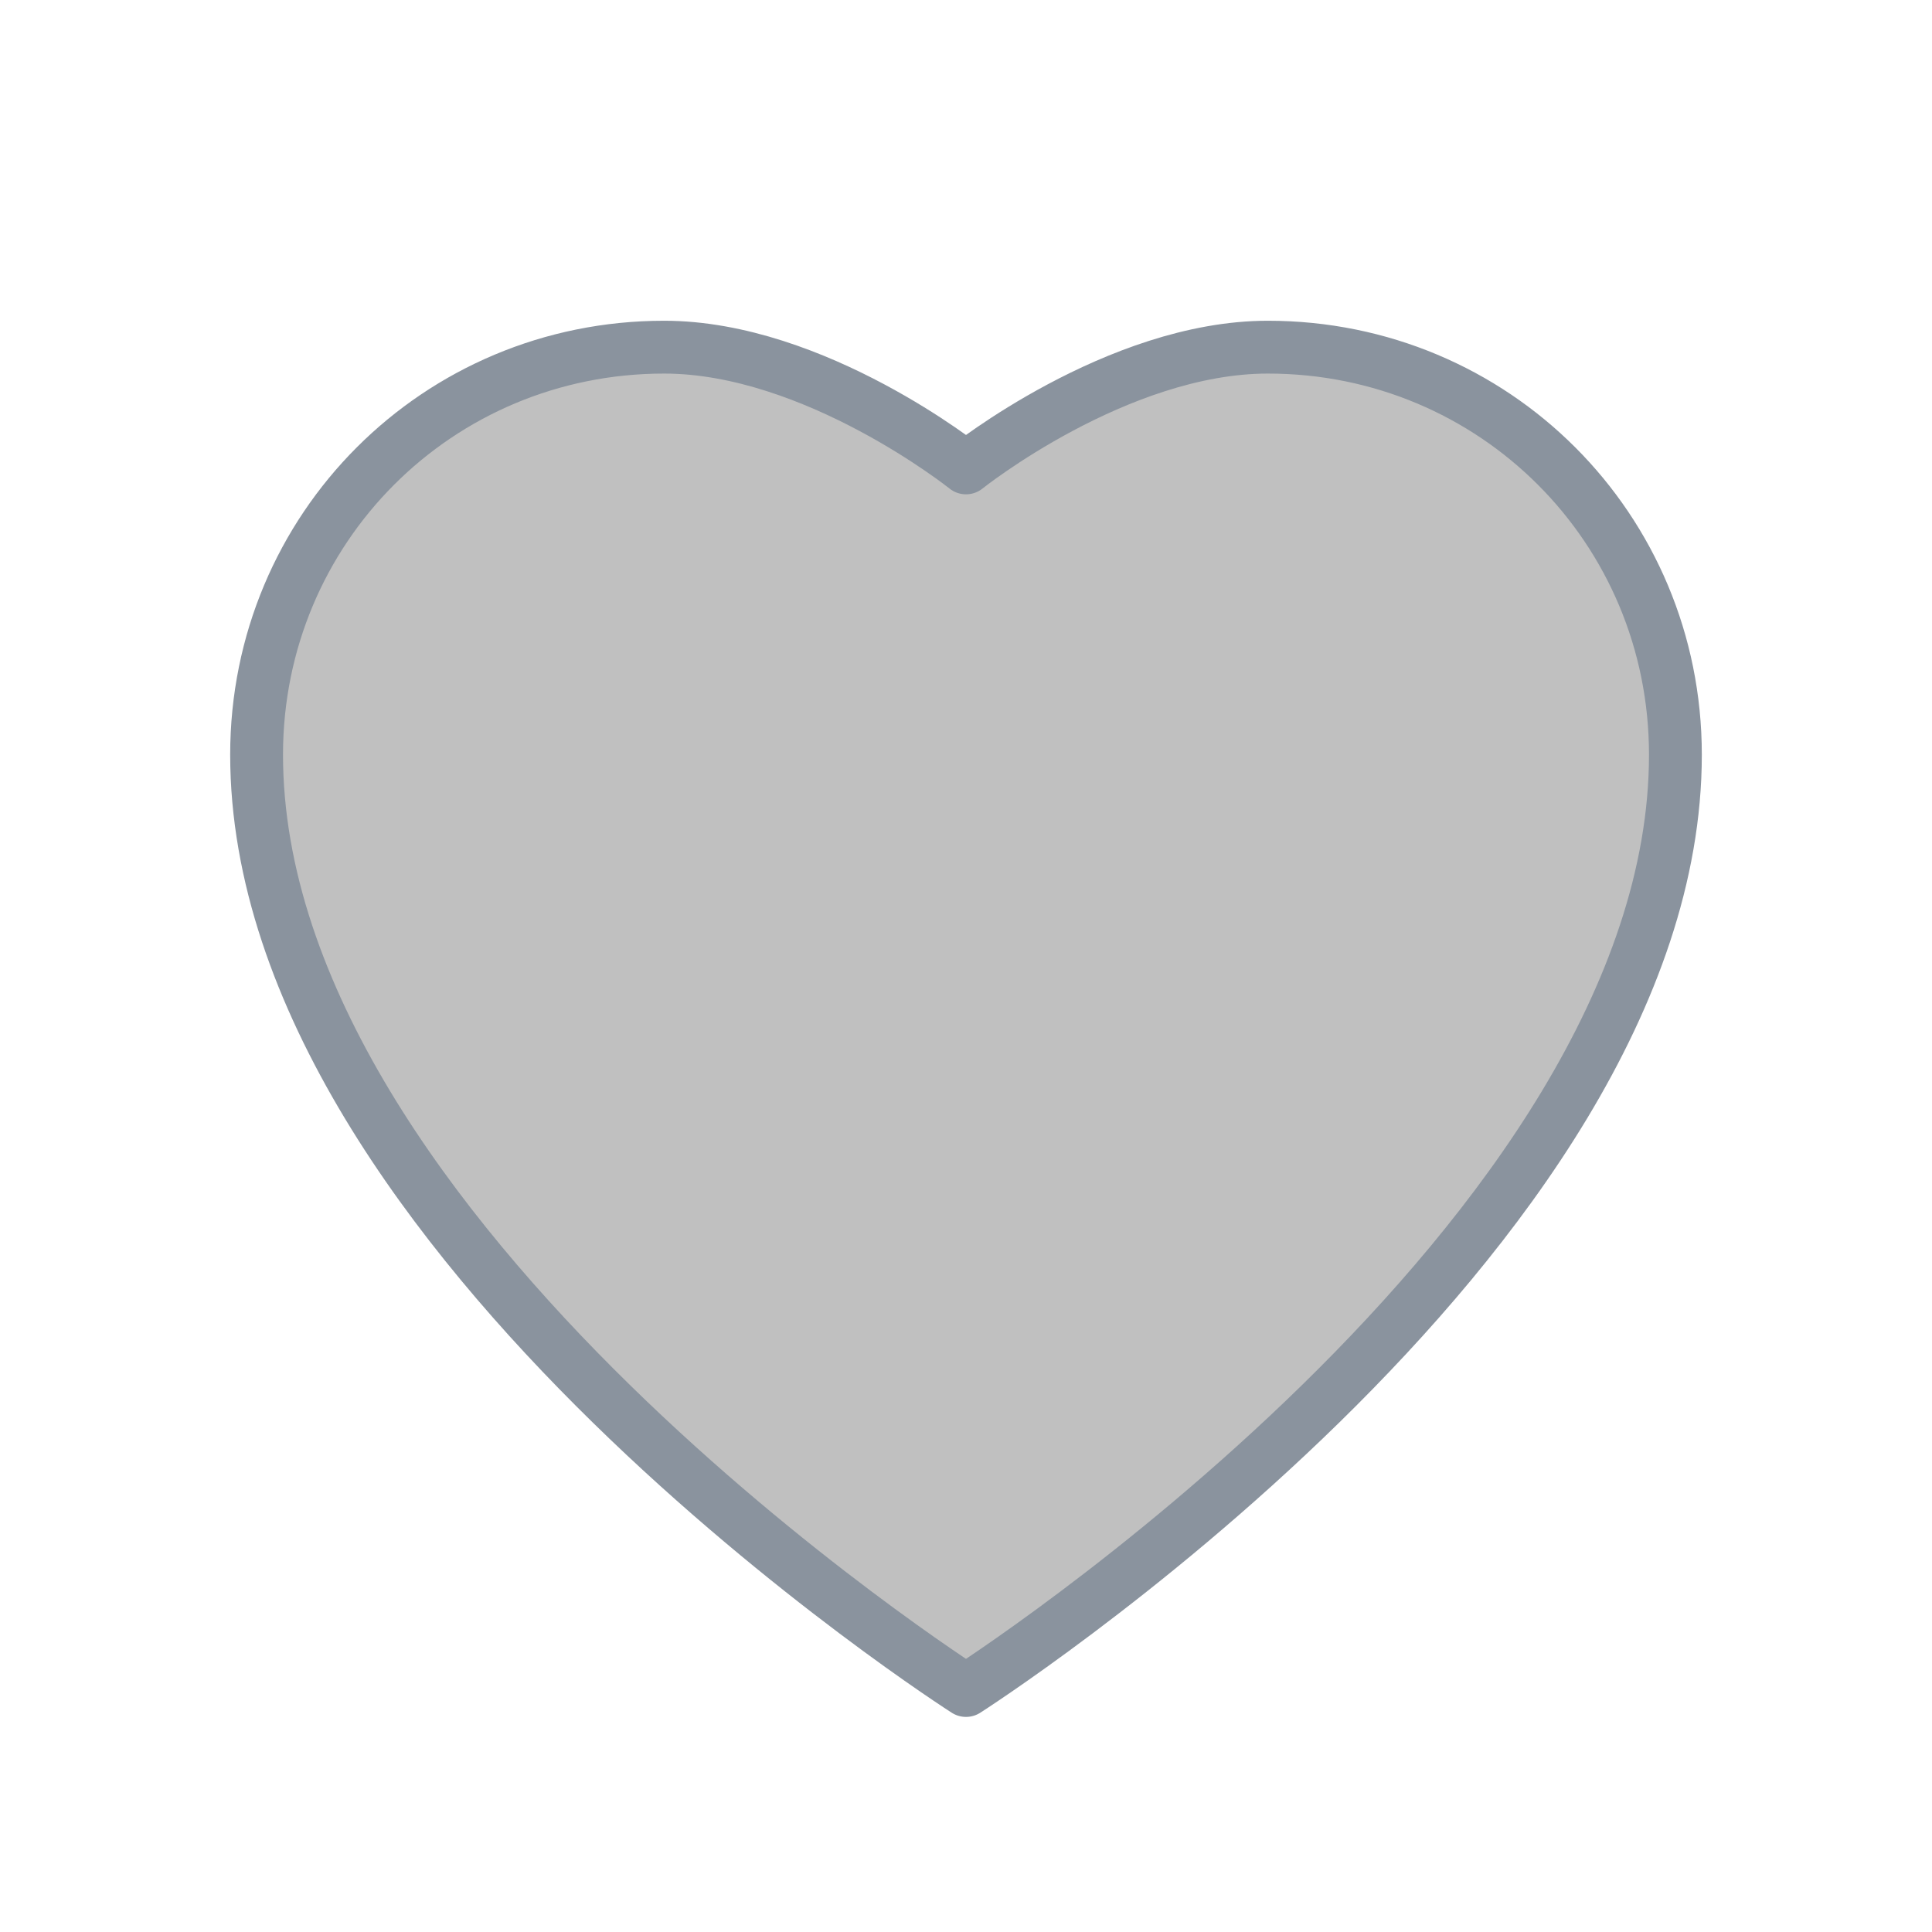
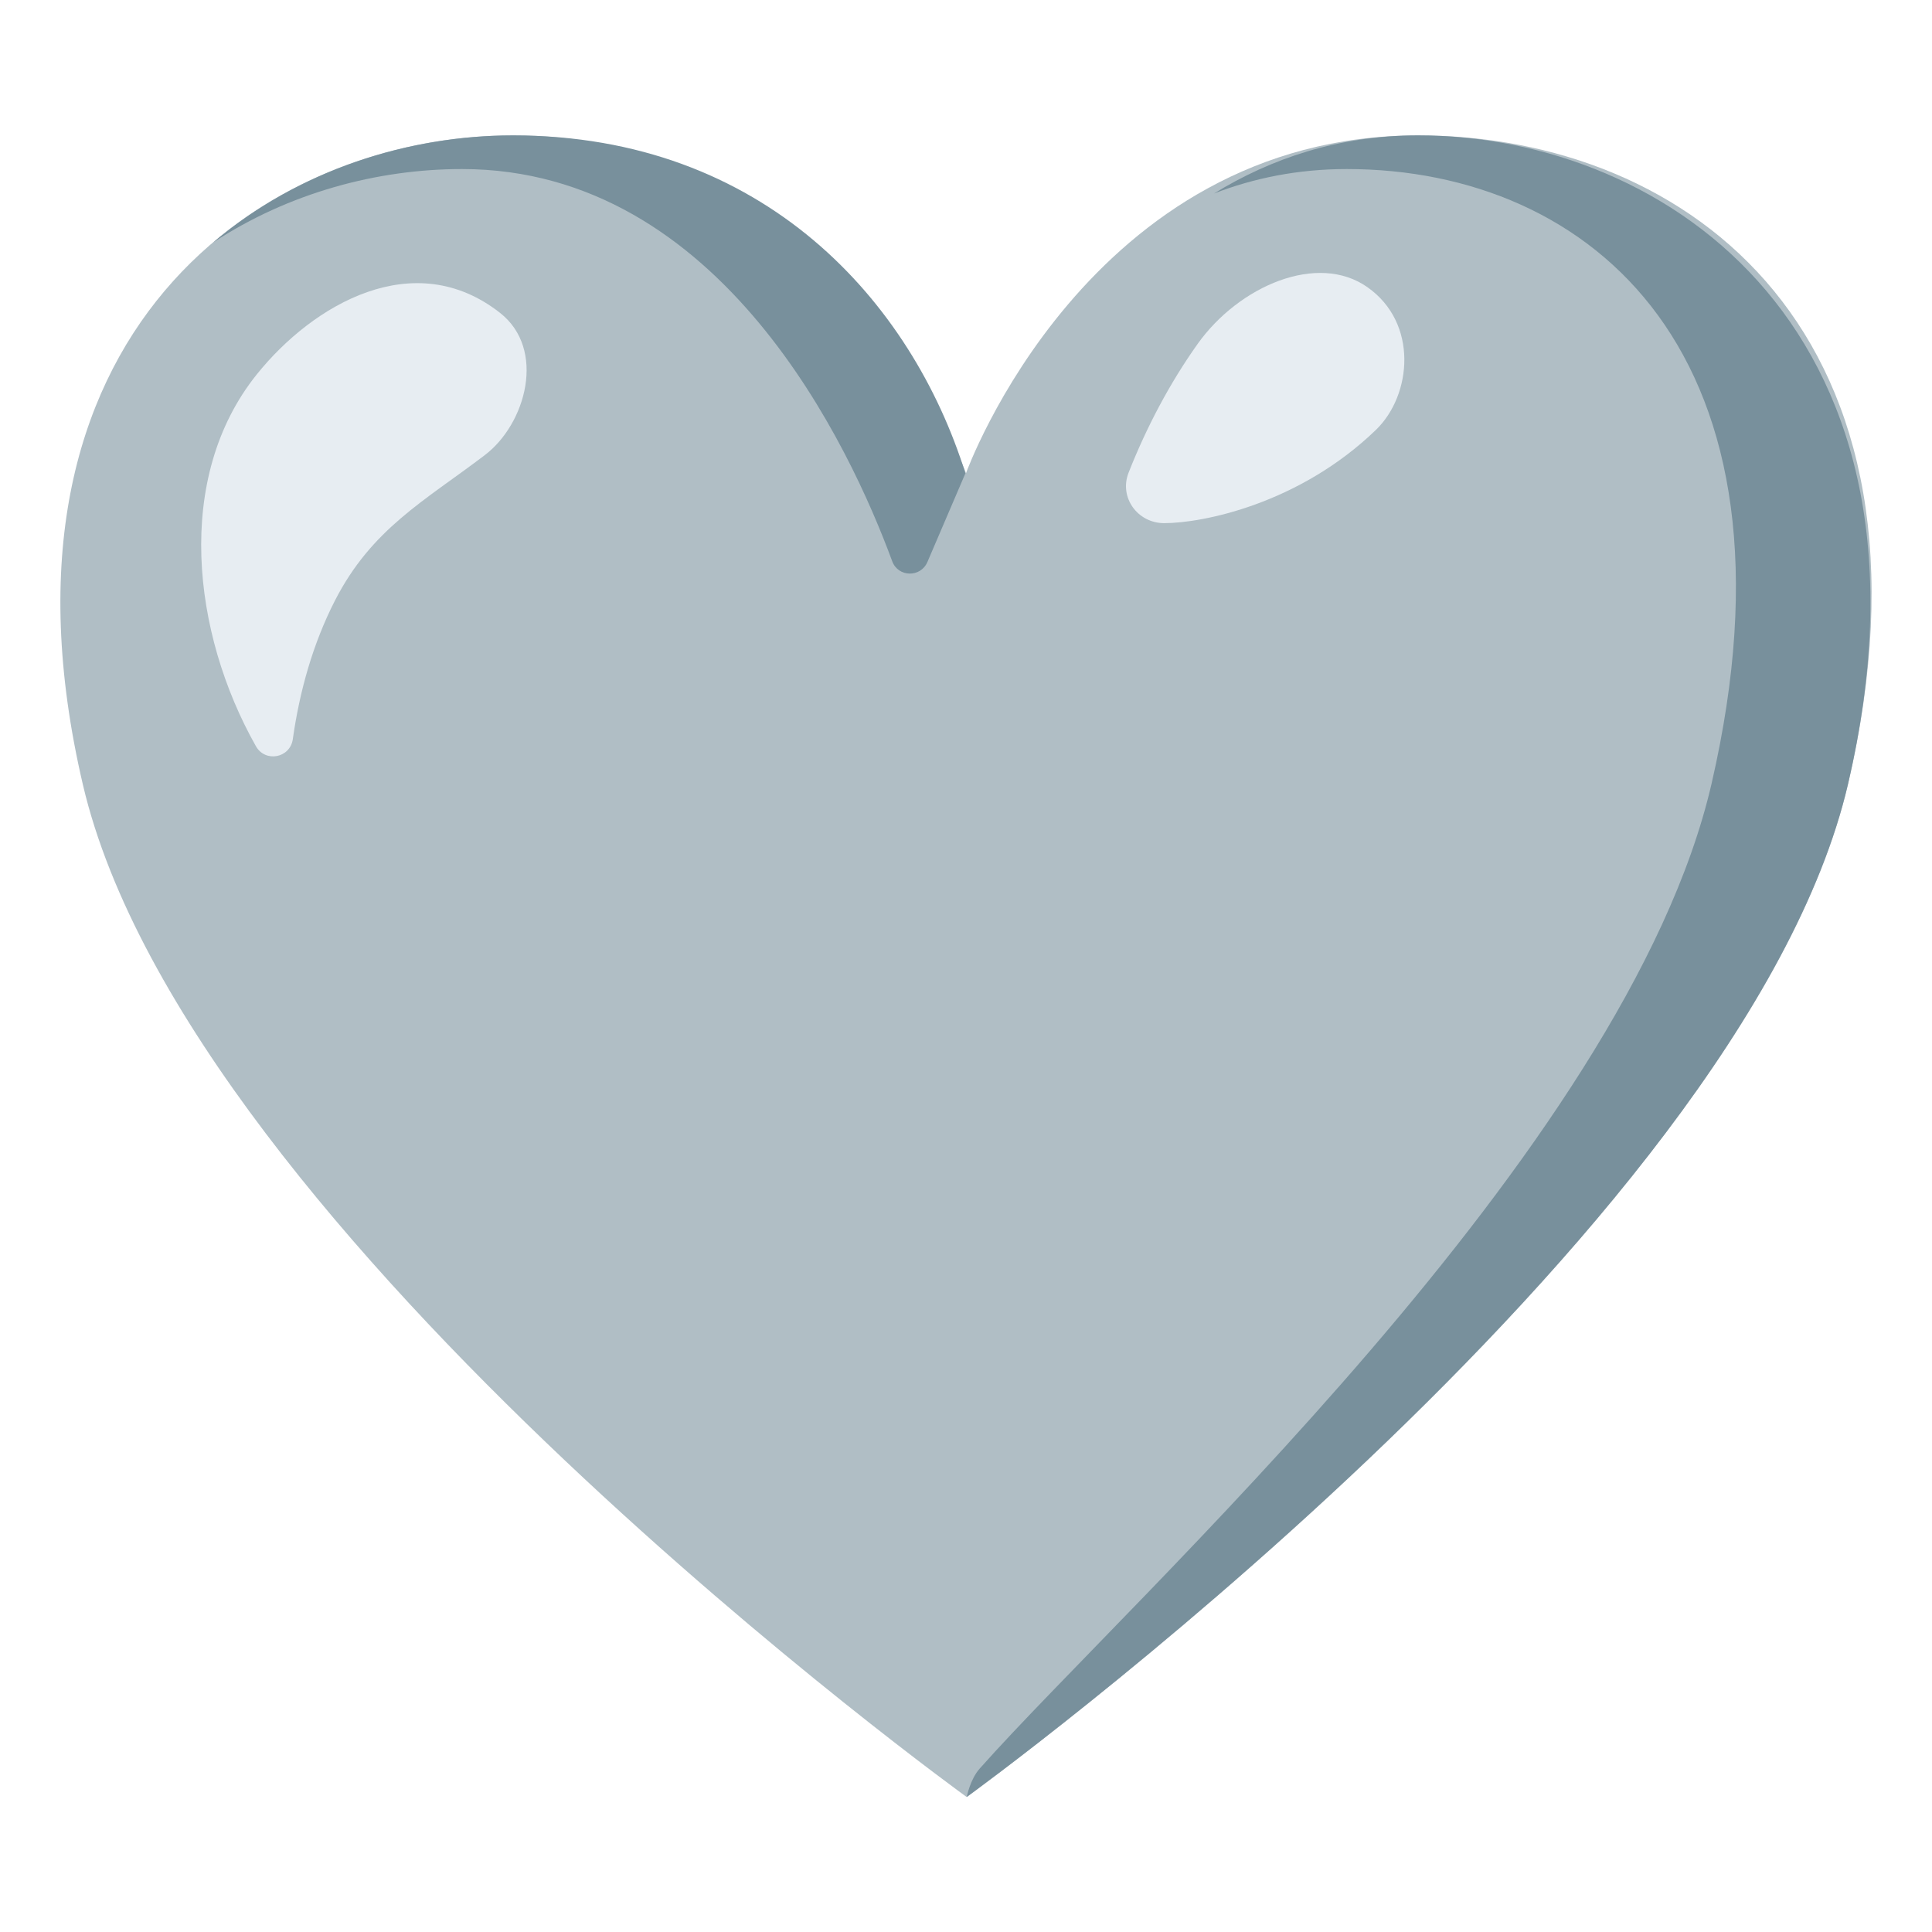
- <svg xmlns="http://www.w3.org/2000/svg" width="512" height="512" viewBox="0 0 512 512">
-   <path d="M256 448C256 448 68 328 68 200C68 140 116 92 176 92C216 92 256 124 256 124C256 124 296 92 336 92C396 92 444 140 444 200C444 328 256 448 256 448Z" fill="#C0C0C0" stroke="#8A939E" stroke-width="14" stroke-linejoin="round" />
+ <svg xmlns="http://www.w3.org/2000/svg" width="512" height="512" viewBox="0 0 128 128">
+   <g>
+     <path style="fill:#B0BEC5;" d="M93.96,8.97C72.05,8.97,64,31.35,64,31.35S56.06,8.97,33.99,8.97c-16.58,0-35.48,13.14-28.5,43.01   c6.98,29.87,58.56,67.08,58.56,67.08s51.39-37.21,58.38-67.08C129.41,22.11,111.87,8.97,93.96,8.97z" />
+     <g>
+       <path style="fill:#78909C;" d="M30.61,11.2c17.2,0,25.74,18.49,28.5,25.98c0.39,1.07,1.88,1.1,2.33,0.06l2.52-5.88    C60.41,20.01,50.65,8.97,33.99,8.97c-6.9,0-14.19,2.28-19.86,7.09C19.14,12.77,25.01,11.2,30.61,11.2z" />
+       <path style="fill:#78909C;" d="M93.96,8.97c-5.29,0-9.77,1.54-13.53,3.85c2.64-1.02,5.56-1.62,8.8-1.62    c16.21,0,30.72,12.29,24.17,40.7c-5.62,24.39-38.46,53.98-48.49,65.27c-0.64,0.72-0.86,1.88-0.86,1.88s51.39-37.21,58.38-67.08    C129.41,22.11,110.53,8.97,93.96,8.97z" />
+     </g>
+     <g>
+       <g>
+         <g>
+           <path style="fill:#E7EDF2;" d="M17,24.82c3.75-4.68,10.45-8.55,16.13-4.09c3.07,2.41,1.73,7.35-1.02,9.43      c-4,3.04-7.48,4.87-9.92,9.63c-1.46,2.86-2.34,5.99-2.79,9.18c-0.18,1.26-1.83,1.57-2.45,0.46C12.73,41.95,11.53,31.65,17,24.82      z" />
+         </g>
+       </g>
+     </g>
+     <path style="fill:#E7EDF2;" d="M77.13,34.66c-1.76,0-3-1.7-2.36-3.34c1.19-3.02,2.73-5.94,4.58-8.54   c2.74-3.84,7.95-6.08,11.25-3.75c3.38,2.38,2.94,7.14,0.57,9.44C86.07,33.4,79.66,34.66,77.13,34.66z" />
+   </g>
</svg>
